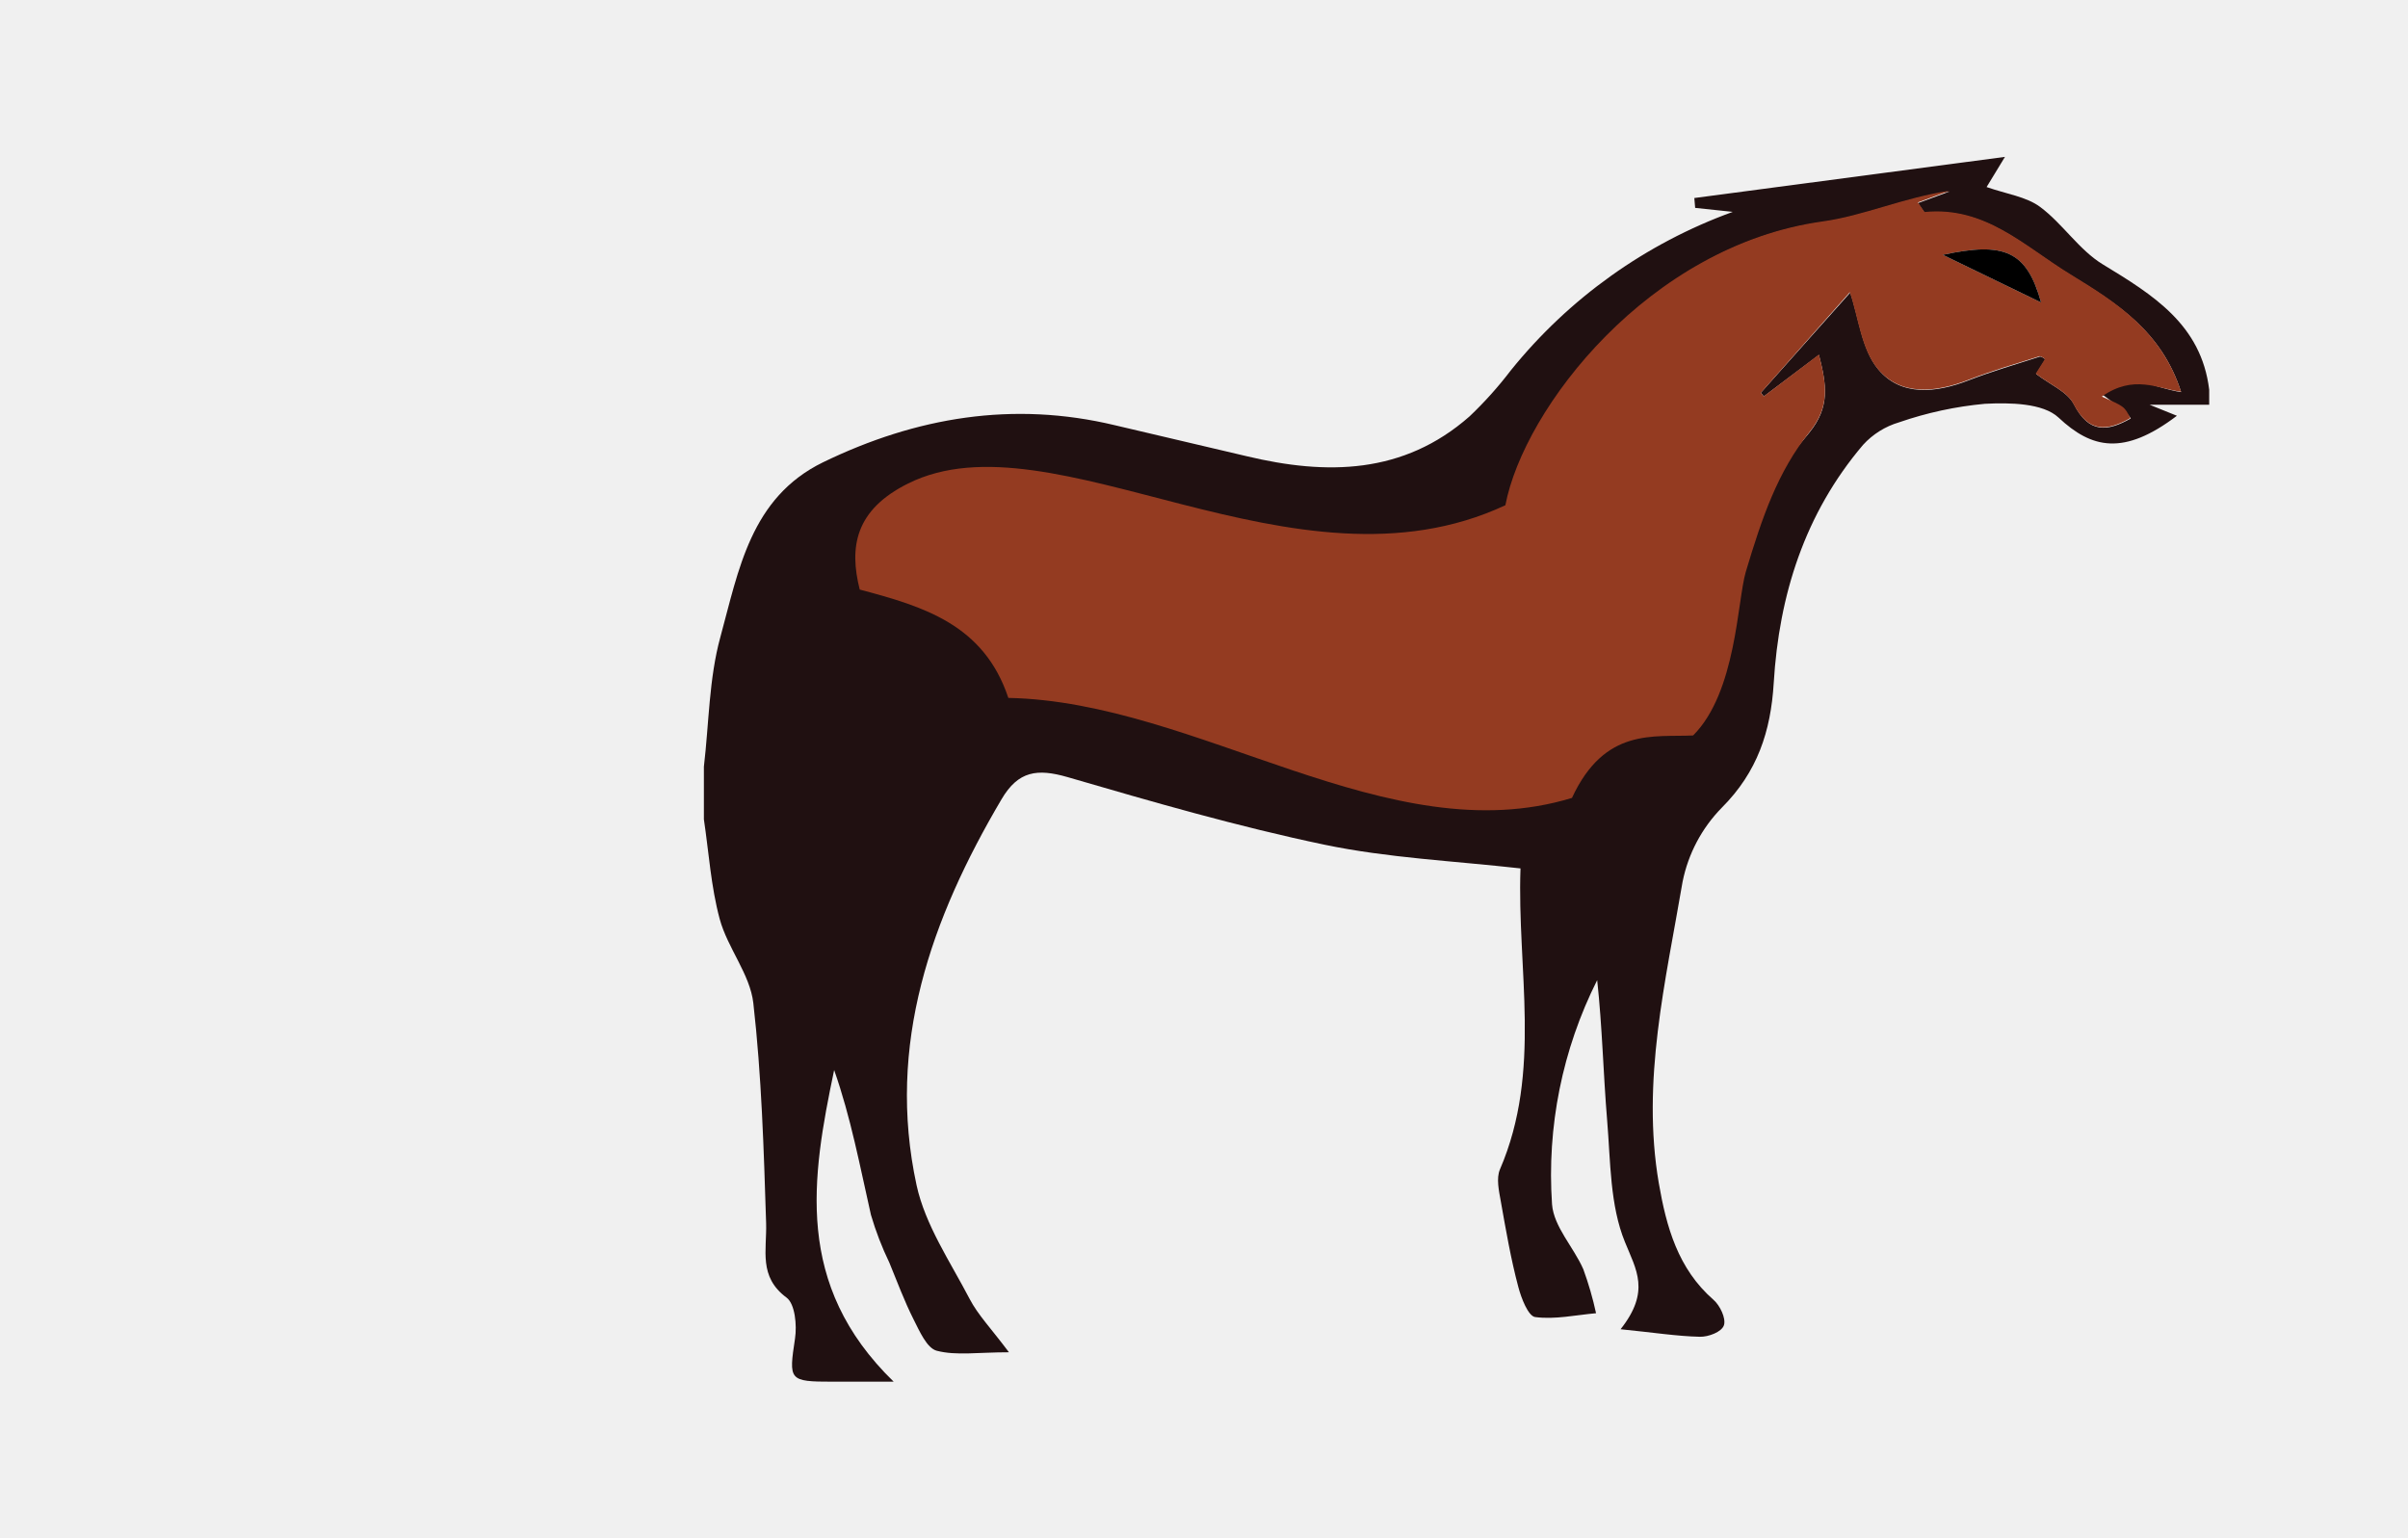
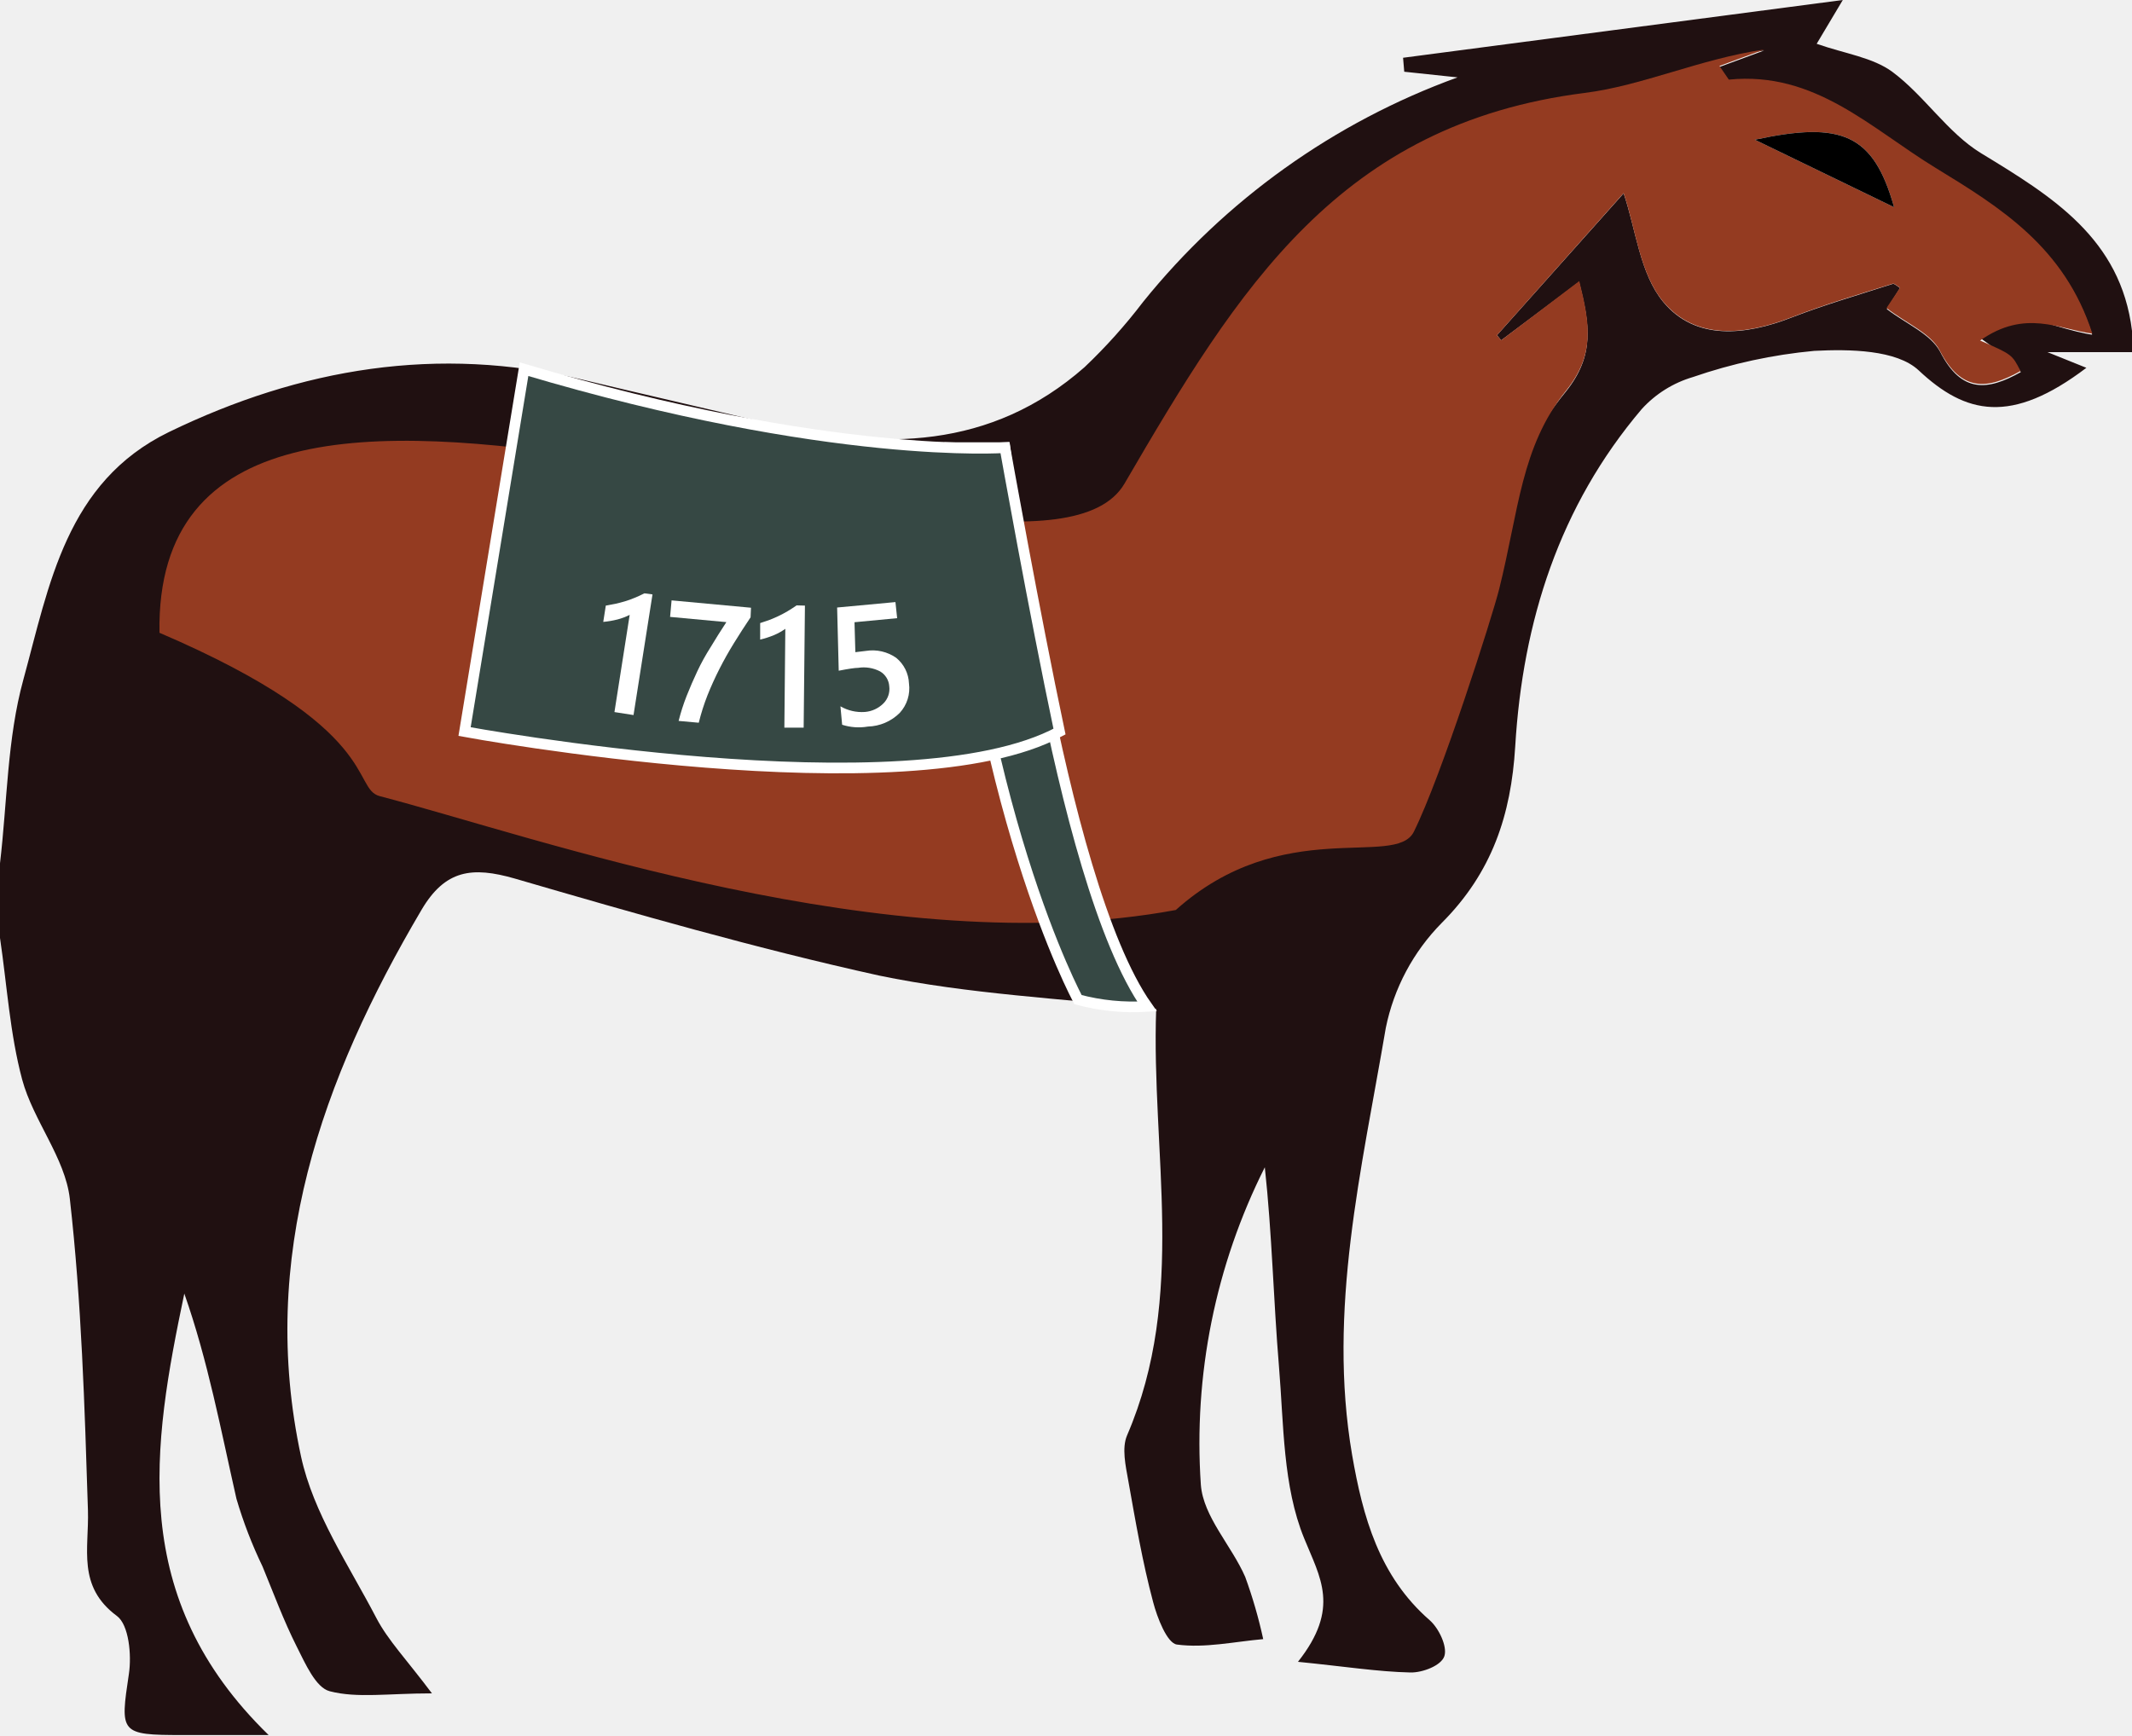
- <svg xmlns="http://www.w3.org/2000/svg" id="Layer_1" data-name="Layer 1" viewBox="0 0 320 204.31">
+ <svg xmlns="http://www.w3.org/2000/svg" viewBox="0 0 200 162.81">
  <defs>
-     <style>.cls-1{fill:#201011;}.cls-2{fill:#943b21;}</style>
+     <style>.cls-1{fill:#201011;}.cls-2{fill:#943b21;}.cls-3{fill:#364844;stroke:#fff;stroke-miterlimit:10;}.cls-4{fill:#fff;}</style>
  </defs>
-   <path class="cls-1" d="M289.29,55.26c-7.05,5.35-11.32,4.38-15.73.24-2.07-1.94-6.49-2-9.8-1.83a48.6,48.6,0,0,0-11.39,2.46,10.49,10.49,0,0,0-4.79,3c-7.73,9.1-11.17,19.94-11.87,31.66-0.39,6.42-2.17,11.82-6.89,16.55a19.55,19.55,0,0,0-5.22,9.85c-2.25,13.23-5.49,26.48-3.16,40.07,1,5.78,2.53,11.37,7.27,15.5,0.86,0.75,1.67,2.45,1.39,3.36s-2.08,1.58-3.2,1.55c-3.06-.07-6.12-0.56-10.54-1,4-5.06,2.07-7.9.58-11.59-2-4.89-1.91-10.67-2.36-16.1-0.52-6.22-.65-12.47-1.33-18.71a57.58,57.58,0,0,0-6,29.79c0.23,3,2.87,5.69,4.16,8.64a44.54,44.54,0,0,1,1.69,5.84c-2.71.24-5.46,0.86-8.09,0.51-0.93-.12-1.86-2.54-2.24-4-1-3.75-1.65-7.57-2.33-11.39-0.25-1.39-.62-3.06-0.11-4.24,5.63-13.06,2.25-26.59,2.73-40-8.92-1-17.58-1.39-26-3.14-11.53-2.41-22.89-5.7-34.21-9-4-1.15-6.53-.83-8.75,2.94-9.38,15.9-15.33,32.63-11.3,51.29,1.15,5.31,4.48,10.19,7.06,15.14,1.1,2.11,2.83,3.89,5.22,7.08-4.15,0-7,.47-9.59-0.2-1.32-.34-2.3-2.62-3.1-4.2-1.22-2.42-2.17-5-3.2-7.5a41.71,41.71,0,0,1-2.45-6.36c-1.46-6.44-2.67-12.94-4.89-19.25-3,14.32-5.34,28.53,7.91,41.42-3.94,0-6,0-8.11,0-5.86,0-5.83-.18-5-5.73,0.27-1.78,0-4.61-1.12-5.44-3.76-2.78-2.61-6.31-2.72-9.91-0.31-9.76-.6-19.55-1.7-29.24-0.44-3.84-3.43-7.33-4.47-11.18-1.16-4.29-1.44-8.82-2.1-13.24v-7c0.68-5.76.67-11.7,2.19-17.23,2.42-8.84,4-18.53,13.65-23.23,12.37-6,25.24-8.17,38.79-4.92,5.82,1.39,11.66,2.72,17.48,4.11,10.65,2.55,20.86,2.43,29.63-5.28a51.19,51.19,0,0,0,5.49-6.12,67.4,67.4,0,0,1,29.5-21.07l-5-.53-0.11-1.31,41.28-5.47L264,24.86c2.65,0.93,5.26,1.27,7.11,2.64,3,2.23,5.17,5.71,8.32,7.63,6.66,4.05,13.1,8,14.15,16.66v2h-7.93m-51.25-1.11L234,52.2l11.88-13.31c1.15,3.37,1.52,7.53,3.71,10.18,3,3.65,7.69,3.17,12.05,1.47,3.1-1.2,6.31-2.13,9.48-3.15a1.51,1.51,0,0,1,.69.38l-1.22,1.94c1.86,1.42,4.11,2.33,5,4,2,3.93,4.46,3.66,7.57,1.91-0.75-1.55-9.1-6.42-10-8.19,3.33,0.43,13.58,4.28,16.69,4.68-2.61-8.11-8.52-11.77-14.69-15.54s-11.33-9.11-19.41-8.29l-0.88-1.28,4.21-1.55c-6.15.92-11.39,3.32-16.86,4.08-23.09,3.21-39,24.18-42.22,42.08-1.31,7.38-2.42,15.71,4.8,20.66,6.07,4.16,7.85,1.36,14.77,4.08,4.5,1.77,2.86-2.46,3.19-7.25,0.46-6.64,6.62-4.52,7-12.5,0.36-7.6,6.48-13.86,10.7-19.12,2.76-3.43,2.27-6.32,1.26-10.31Z" />
-   <path class="cls-2" d="M234.39,52.68l7.33-5.56c1,4,1.5,6.88-1.26,10.31C236.24,62.69,234.17,68.75,232,76c-1.14,3.86-1.25,16-7,21.75-5.25.25-11.75-1.09-16.1,8.3-24.4,7.45-49.65-12.8-74.9-13.29-3.25-9.75-11.25-12.15-19.75-14.4-1.43-5.66-.61-10.6,6.43-14.1,19.25-9.58,51.33,16,79.37,2.89,2.46-12.89,19.08-34.51,42.17-37.72,5.47-.76,10.71-3.16,16.86-4.08l-4.21,1.55,0.88,1.28c8.08-.81,13.3,4.56,19.41,8.29S287.23,44,289.84,52.06c-3.12-.4-6.28-2.34-10.53.65,3,1.31,3,1.31,3.79,2.86-3.11,1.75-5.54,2-7.57-1.91-0.84-1.63-3.09-2.53-5-4l1.22-1.94a1.51,1.51,0,0,0-.69-0.38c-3.17,1-6.38,1.94-9.48,3.15-4.36,1.69-9,2.18-12.05-1.47-2.2-2.65-2.57-6.81-3.71-10.18L234,52.2ZM271.24,40.2c-1.93-6.88-4.91-8.09-13.06-6.33Z" />
-   <path d="M271.24,40.2l-13.06-6.33C266.34,32.11,269.32,33.32,271.24,40.2Z" />
+   <g id="Layer_2" data-name="Layer 2">
+     <g id="Layer_1-2" data-name="Layer 1">
+       <path class="cls-1" d="M195.72,34.51c-7.05,5.35-11.32,4.38-15.73.24-2.07-1.94-6.49-2-9.8-1.83a48.6,48.6,0,0,0-11.39,2.46,10.49,10.49,0,0,0-4.79,3c-7.73,9.1-11.17,19.94-11.87,31.66-.39,6.42-2.17,11.82-6.89,16.55A19.55,19.55,0,0,0,130,96.44c-2.25,13.23-5.49,26.48-3.16,40.07,1,5.78,2.53,11.37,7.27,15.5.86.75,1.67,2.45,1.39,3.36s-2.08,1.58-3.2,1.55c-3.06-.07-6.12-.56-10.54-1,4-5.06,2.07-7.9.58-11.59-2-4.89-1.91-10.67-2.36-16.1-.52-6.22-.65-12.47-1.33-18.71a57.58,57.58,0,0,0-6,29.79c.23,3,2.87,5.69,4.16,8.64a44.54,44.54,0,0,1,1.69,5.84c-2.71.24-5.46.86-8.09.51-.93-.12-1.86-2.54-2.24-4-1-3.75-1.65-7.57-2.33-11.39-.25-1.39-.62-3.06-.11-4.24,5.63-13.06,2.25-26.59,2.73-40-8.92-1-17.58-1.39-26-3.14C71,89,59.61,85.73,48.29,82.43c-4-1.15-6.53-.83-8.75,2.94-9.38,15.9-15.33,32.63-11.3,51.29,1.15,5.31,4.48,10.19,7.06,15.14,1.1,2.11,2.83,3.89,5.22,7.08-4.15,0-7,.47-9.59-.2-1.32-.34-2.3-2.62-3.1-4.2-1.22-2.42-2.17-5-3.2-7.5a41.71,41.71,0,0,1-2.45-6.36c-1.46-6.44-2.67-12.94-4.89-19.25-3,14.32-5.34,28.53,7.91,41.42-3.94,0-6,0-8.11,0-5.86,0-5.83-.18-5-5.73.27-1.78,0-4.61-1.12-5.44-3.76-2.78-2.61-6.31-2.72-9.91-.31-9.76-.6-19.55-1.7-29.24-.44-3.84-3.43-7.33-4.47-11.18C.93,97,.66,92.47,0,88V81c.68-5.76.67-11.7,2.19-17.23,2.42-8.84,4-18.53,13.65-23.23,12.37-6,25.24-8.17,38.79-4.92,5.82,1.39,11.66,2.72,17.48,4.11,10.65,2.55,20.86,2.43,29.63-5.28a51.19,51.19,0,0,0,5.49-6.12,67.4,67.4,0,0,1,29.5-21.07l-5-.53-.11-1.31L172.87,0l-2.45,4.11c2.65.93,5.26,1.27,7.11,2.64,3,2.23,5.17,5.71,8.32,7.63,6.66,4.05,13.1,8,14.15,16.66v2h-7.93m-51.25-1.11-.39-.48,11.88-13.31c1.15,3.37,1.52,7.53,3.71,10.18,3,3.65,7.69,3.17,12.05,1.47,3.1-1.2,6.31-2.13,9.48-3.15.17-.05.46.24.69.38L177,29c1.86,1.42,4.11,2.33,5,4,2,3.93,4.46,3.66,7.57,1.91-.75-1.55-9.1-6.42-10-8.19,3.33.43,13.58,4.28,16.69,4.68-2.61-8.11-8.52-11.77-14.69-15.54s-11.33-9.11-19.41-8.29l-.88-1.28,4.21-1.55c-6.15.92-11.39,3.32-16.86,4.08-23.09,3.21-39,24.18-42.22,42.08-1.31,7.38-2.42,15.71,4.8,20.66,6.07,4.16,7.85,1.36,14.77,4.08,4.5,1.77,6.92,1,7.25-3.75.46-6.64,5.87-7.77,6.25-15.75a33,33,0,0,1,7.39-19.37c2.76-3.43,2.27-6.32,1.26-10.31Z" />
+       <path class="cls-2" d="M140.82,31.93l7.33-5.56c1,4,1.5,6.88-1.26,10.31-4.22,5.26-4.41,11.23-6.26,18.61-.65,2.59-5.4,17.5-8,22.75-1.72,3.45-12.33-1.62-22.33,7.34-27,5-60.07-6.88-74.67-10.68-2.69-.7.33-6.33-20.67-15.33-.67-39.93,81.61,1.26,90.53-14C116.19,27,125.65,11.64,148.65,8.72c5.48-.69,10.71-3.16,16.86-4.08l-4.21,1.55.88,1.28c8.08-.81,13.3,4.56,19.41,8.29s12.08,7.44,14.69,15.54c-3.12-.4-6.28-2.34-10.53.65,3,1.31,3,1.31,3.79,2.86-3.11,1.75-5.54,2-7.57-1.91-.84-1.63-3.09-2.53-5-4L178.24,27c-.23-.13-.52-.43-.69-.38-3.17,1-6.38,1.94-9.48,3.15-4.36,1.69-9,2.18-12.05-1.47-2.2-2.65-2.57-6.81-3.71-10.18L140.43,31.45Zm36.86-12.49c-1.93-6.88-4.91-8.09-13.06-6.33ZM132.61,78c-1.72,3.45-7.67-6-22.33,7.34C83.37,90.84-3,66.38,23.61,44" />
+       <path d="M177.68,19.44l-13.06-6.33C172.77,11.35,175.75,12.57,177.68,19.44Z" />
+     </g>
+     <g id="Layer_2-2" data-name="Layer 2">
+       <path class="cls-3" d="M94.27,42s4.94,40.54,13.33,52.43a20,20,0,0,1-6.47-.64s-9.9-18.2-12-51.79Z" />
+       <path class="cls-3" d="M49.16,34.64l-5.58,34s41.63,7.69,55.81,0C97,57.34,94.27,42,94.27,42S77.94,43.21,49.16,34.64Z" />
+     </g>
+     <g id="Text_Outline" data-name="Text Outline">
+       <path class="cls-4" d="M61.21,55.77,59.43,67.09l-1.79-.28,1.43-9.12a5.76,5.76,0,0,1-1.14.43,8.66,8.66,0,0,1-1.34.23l.24-1.53.91-.17q.44-.1.88-.23t.89-.32q.45-.18.94-.43Z" />
+       <path class="cls-4" d="M70.41,57.92q-.82,1.22-1.56,2.42t-1.36,2.42q-.62,1.22-1.12,2.47a20.39,20.39,0,0,0-.82,2.58l-1.89-.17a19.38,19.38,0,0,1,.75-2.34q.46-1.16,1-2.31t1.27-2.3q.69-1.15,1.46-2.32l-5.28-.49L63,56.33l7.45.69Z" />
+       <path class="cls-4" d="M75.51,56.82l-.12,11.45-1.81,0L73.67,59a5.77,5.77,0,0,1-1.06.59,8.74,8.74,0,0,1-1.3.42l0-1.55.88-.3q.42-.16.84-.36t.83-.44q.42-.25.87-.56Z" />
+       <path class="cls-4" d="M79,68l-.16-1.73a4,4,0,0,0,2.29.53A2.77,2.77,0,0,0,82.87,66a1.92,1.92,0,0,0,.55-1.61A1.75,1.75,0,0,0,82.57,63a3.32,3.32,0,0,0-2.07-.34q-.45,0-1.82.27L78.53,57,84,56.49,84.16,58l-4,.38.08,2.81,1-.12a3.87,3.87,0,0,1,2.83.65,3.26,3.26,0,0,1,1.2,2.4,3.41,3.41,0,0,1-.86,2.76,4.4,4.4,0,0,1-3,1.29A5.06,5.06,0,0,1,79,68Z" />
+     </g>
+   </g>
</svg>
